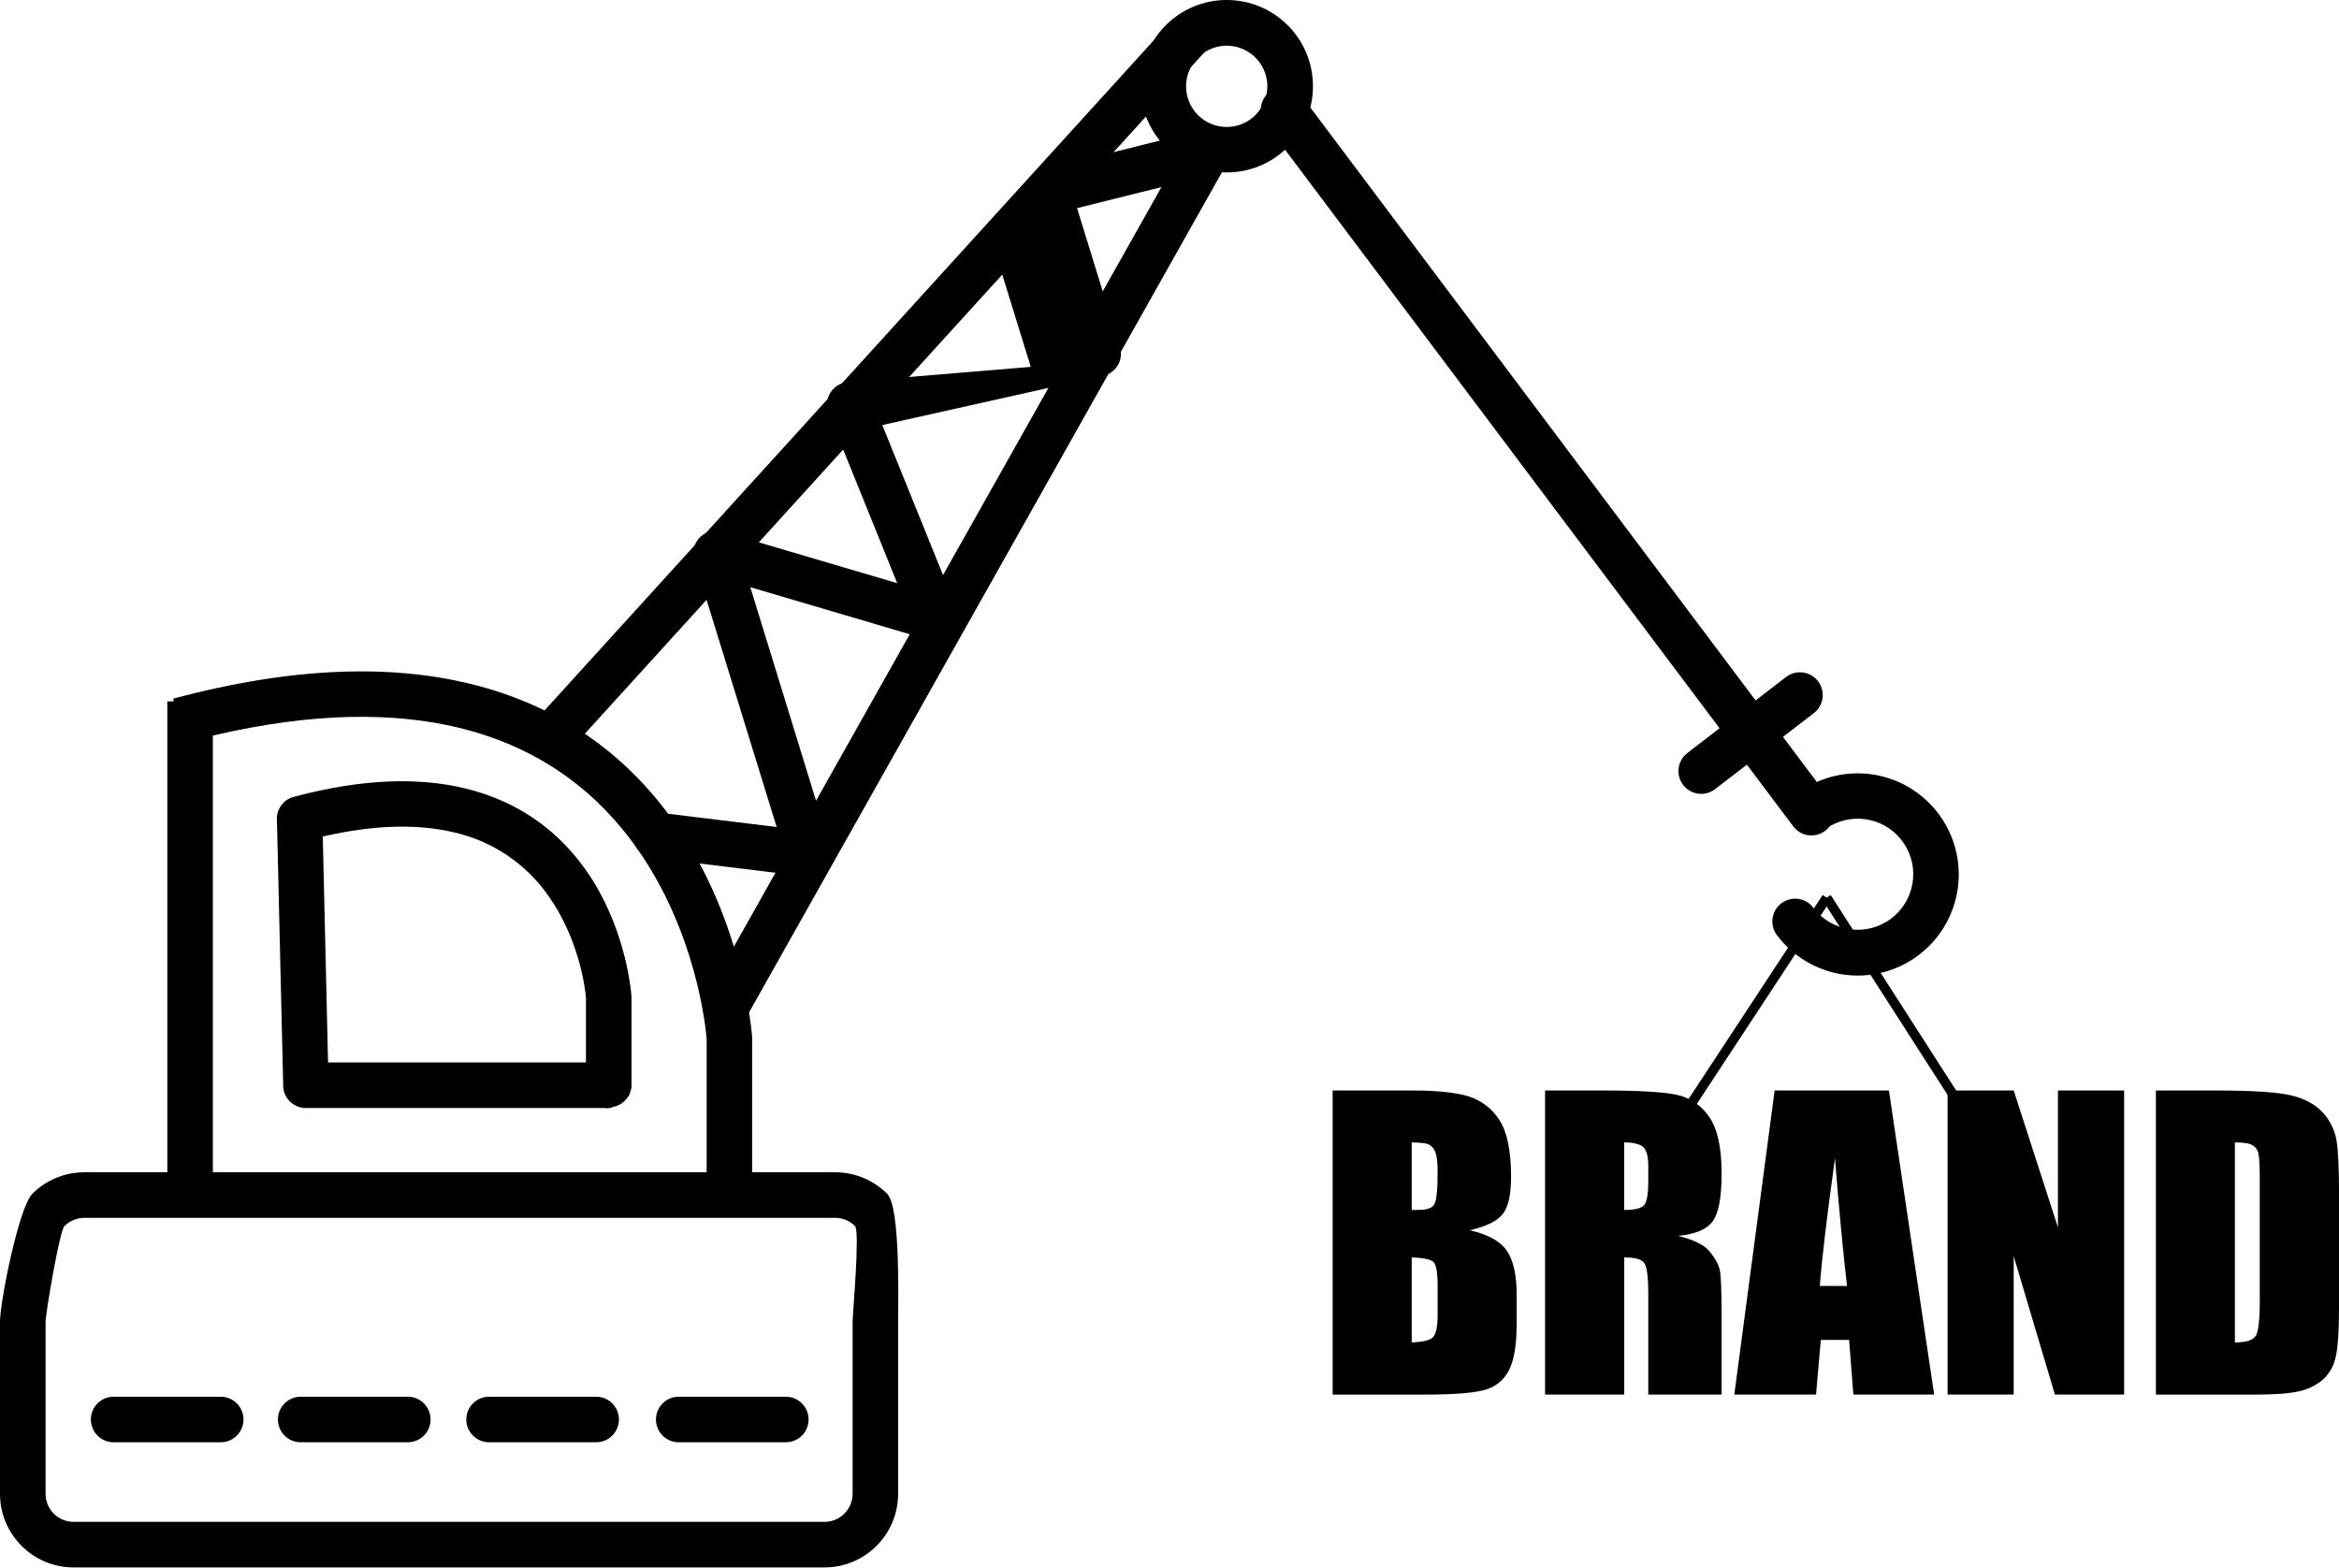
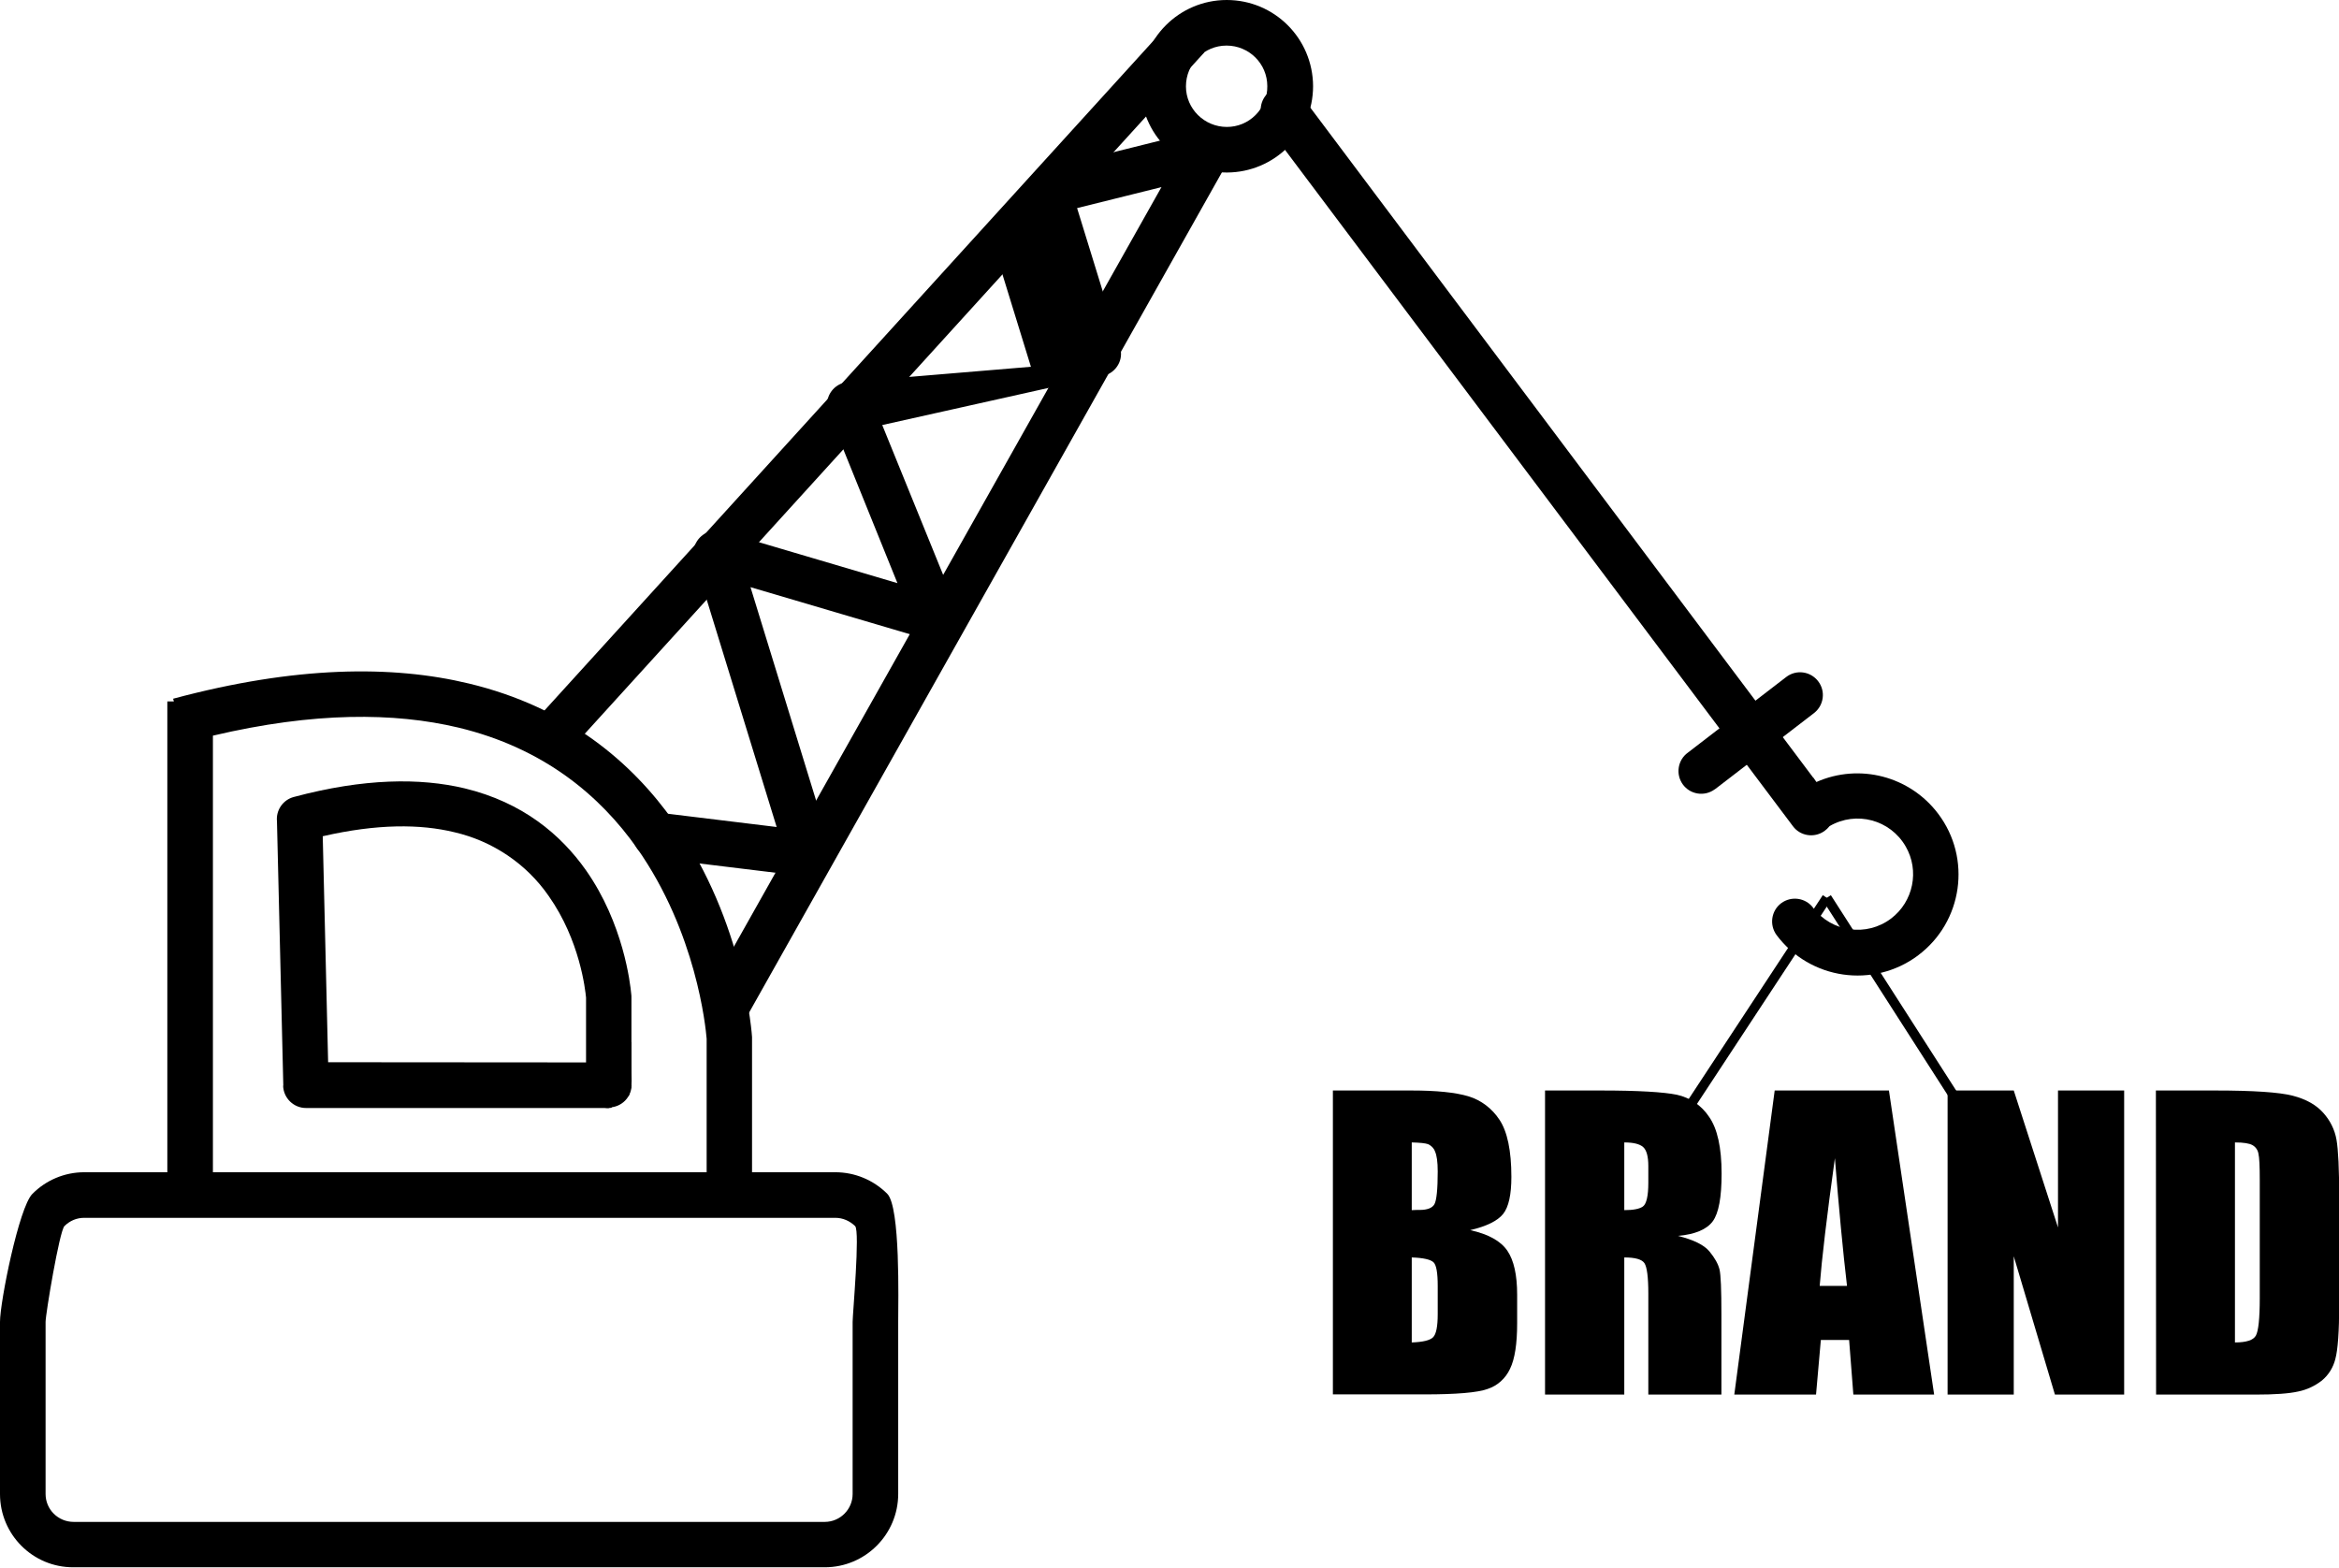
- <svg xmlns="http://www.w3.org/2000/svg" viewBox="0 0 1216.13 815">
-   <defs>
-     <style>
-       .cls-1 {
-         fill: none;
-         stroke: #000;
-         stroke-miterlimit: 10;
-         stroke-width: 5px;
-       }
-     </style>
-   </defs>
-   <g id="Layer_2" data-name="Layer 2">
-     <g id="Layer_1-2" data-name="Layer 1">
+ <svg xmlns="http://www.w3.org/2000/svg" version="1.1" id="Layer_1" x="0px" y="0px" viewBox="0 0 1216.1 815" style="enable-background:new 0 0 1216.1 815;" xml:space="preserve">
+   <style type="text/css">
+ 	.st0{fill:none;stroke:#000000;stroke-width:5;stroke-miterlimit:10;}
+ </style>
+   <g id="Layer_2_1_">
+     <g id="Layer_1-2">
      <g>
-         <path d="M110.68,382.47V621.38H87V364.68h3.38l-.37-1.4c63.65-17.06,114-17.46,153.78-7.9,51.23,12.31,84.78,40.92,106.73,72.06C387.27,479.61,391,539,391.05,539.15l0,.79v81.44H367.4V540.11c-.49-6-5.34-55.22-36.23-99.06-19.1-27.11-48.3-52-92.85-62.72C205.13,370.35,163.33,370.15,110.68,382.47Z" />
-         <polygon points="626.08 27.32 294.52 392.03 276.94 376.2 608.5 11.5 626.08 27.32" />
-         <polygon points="638.01 84.8 387.56 529.77 366.74 518.58 617.19 73.61 638.01 84.8" />
-         <path d="M342.27,422.49A11.84,11.84,0,0,0,339.4,446L419,455.73h0a11.85,11.85,0,0,0,13.19-10.32,11.72,11.72,0,0,0-.74-5.79L390.11,305.31l93.19,27.5v0a11.84,11.84,0,0,0,14-16.57L458.74,221,572,195.68l-1-11.8,1,11.81a11.84,11.84,0,0,0,10-16.18l-22-71.29,70.37-17.54a11.82,11.82,0,1,0-5.64-23L543,88.11a10.77,10.77,0,0,0-1.44.35,11.84,11.84,0,0,0-7.82,14.81L514.3,120.7l21.63,70.05-94.7,7.9a11.84,11.84,0,0,0-10.44,16.27h0l35.7,88.31-90-26.57A11.83,11.83,0,0,0,361,291.23h0L403.81,430Z" />
-         <path d="M43.78,609.54H434.3a38.14,38.14,0,0,1,27,11.22c6.93,6.92,5.67,56,5.67,66.52v89.49A38.31,38.31,0,0,1,428.75,815H38.24A38.31,38.31,0,0,1,0,776.77V687.28c0-10.52,9.85-59.6,16.77-66.52a38.14,38.14,0,0,1,27-11.22ZM434.3,633.23H43.78a14.5,14.5,0,0,0-10.26,4.28c-2.64,2.64-9.83,45.78-9.83,49.77v89.49a14.61,14.61,0,0,0,14.55,14.54H428.75a14.63,14.63,0,0,0,14.55-14.54V687.28c0-4,3.9-47.13,1.26-49.77A14.5,14.5,0,0,0,434.3,633.23Z" />
-         <path d="M637.8,0A44.83,44.83,0,1,1,593,44.83,44.83,44.83,0,0,1,637.8,0Zm21.14,44.83a21.13,21.13,0,1,0-6.19,15A21.15,21.15,0,0,0,658.94,44.83Z" />
-         <path d="M676.85,50a11.84,11.84,0,1,0-18.94,14.22l272.62,363,1.83,2.44a11.85,11.85,0,0,0,16.2,2.63h0c.13-.09.25-.17.37-.27a11.76,11.76,0,0,0,2.2-2.14l.31-.32a28.88,28.88,0,0,1,31.83,48.07h0A28.95,28.95,0,0,1,942.82,472l0,0h0a11.84,11.84,0,1,0-18.94,14.22h0l0,0a52.49,52.49,0,0,0,73.56,10.49h0a52.57,52.57,0,0,0-52.85-90.1L943,404.34l-.06,0L676.85,50Zm3.94,486.58c0-.18,0-.37,0-.56Z" />
-         <path d="M877.58,391.34A11.84,11.84,0,1,0,892,410.11l51.06-39.3A11.84,11.84,0,1,0,928.64,352Z" />
-         <path d="M304.66,564.28a11.85,11.85,0,0,0,23.69,0L316.5,576.12H159.05a11.85,11.85,0,0,1-11.85-11.57h.05L144,427.06a11.84,11.84,0,0,1,8.71-12.74l3.07,11.44-3.06-11.43c36.64-9.81,65.76-10,88.89-4.45,30.23,7.26,50,24.14,63,42.51,19.5,27.67,23.11,58.88,23.62,64.48a11.62,11.62,0,0,1,.12,1.67v45.74c0-2.6.08-.63-.48,1.06-.84,2.57-2.9,6.26-6.85,6.26l-16.36-7.32Zm0-11.85V518.75c-.36-4.13-3.2-29.78-19.39-52.76a81.81,81.81,0,0,0-49.1-33.16c-17.7-4.26-40.08-4.39-68.35,2.12l2.75,117.48Z" />
-         <path d="M58.75,726.23a11.85,11.85,0,0,0,0,23.69h55.67a11.85,11.85,0,1,0,0-23.69Z" />
-         <path d="M156.69,726.23a11.85,11.85,0,1,0,0,23.69h55.67a11.85,11.85,0,0,0,0-23.69Z" />
-         <path d="M254.63,726.23a11.85,11.85,0,1,0,0,23.69H310.3a11.85,11.85,0,0,0,0-23.69Z" />
-         <path d="M352.56,726.23a11.85,11.85,0,0,0,0,23.69h55.67a11.85,11.85,0,1,0,0-23.69Z" />
-         <polygon points="318.01 541.88 328.34 541.84 328.34 553.68 328.35 561.95 328.34 564.6 327.05 569.62 324.66 571.14 320.99 572.44 317.84 576.05 316.7 576.12 315.51 576.12 313.28 575.82 301.28 571.73 292 572.12 290.46 569.53 290.46 553.72 318.86 555.11 318.01 541.88" />
+         <path d="M110.7,382.5v238.9H87V364.7h3.4l-0.4-1.4c63.7-17.1,114-17.5,153.8-7.9c51.2,12.3,84.8,40.9,106.7,72.1     C387.3,479.6,391,539,391,539.2v0.8v81.4h-23.6v-81.3c-0.5-6-5.3-55.2-36.2-99.1c-19.1-27.1-48.3-52-92.9-62.7     C205.1,370.4,163.3,370.1,110.7,382.5z" />
+         <polygon points="626.1,27.3 294.5,392 276.9,376.2 608.5,11.5    " />
+         <polygon points="638,84.8 387.6,529.8 366.7,518.6 617.2,73.6    " />
+         <path d="M342.3,422.5c-6.5-0.8-12.4,3.8-13.2,10.3s3.8,12.4,10.3,13.2l0,0l79.6,9.7l0,0c6.5,0.8,12.4-3.8,13.2-10.3     c0.2-2,0-4-0.7-5.8l-41.3-134.3l93.2,27.5l0,0c6.3,1.9,12.9-1.7,14.7-8c0.8-2.9,0.6-5.9-0.7-8.6L458.7,221L572,195.7l-1-11.8     l1,11.8c6.5-0.6,11.4-6.3,10.8-12.8c-0.1-1.2-0.4-2.3-0.8-3.4l-22-71.3l70.4-17.5c6.4-1.6,10.2-8,8.7-14.3s-8-10.2-14.3-8.7l0,0     L543,88.1c-0.5,0.1-1,0.2-1.4,0.3c-6.2,1.9-9.8,8.6-7.8,14.8c0,0,0,0,0,0l-19.4,17.4l21.6,70.1l-94.7,7.9     c-6.5,0.3-11.6,5.8-11.3,12.4c0.1,1.3,0.3,2.7,0.9,3.9l0,0l35.7,88.3l-90-26.6c-6.1-2.3-12.9,0.8-15.3,6.9     c-0.9,2.5-1,5.2-0.2,7.7l0,0L403.8,430L342.3,422.5z" />
+         <path d="M43.8,609.5h390.5c10.1,0,19.8,4,27,11.2c6.9,6.9,5.7,56,5.7,66.5v89.5c0,21.1-17.1,38.2-38.2,38.2H38.2     C17.1,815,0,797.9,0,776.8v-89.5c0-10.5,9.9-59.6,16.8-66.5C23.9,613.6,33.6,609.5,43.8,609.5L43.8,609.5z M434.3,633.2H43.8     c-3.9,0-7.5,1.5-10.3,4.3c-2.6,2.6-9.8,45.8-9.8,49.8v89.5c0,8,6.5,14.5,14.6,14.5h390.5c8,0,14.5-6.5,14.5-14.5v-89.5     c0-4,3.9-47.1,1.3-49.8C441.8,634.8,438.2,633.2,434.3,633.2z" />
+         <path d="M637.8,0c24.8,0,44.8,20,44.9,44.8c0,24.8-20,44.8-44.8,44.9c-24.8,0-44.8-20-44.9-44.8c0,0,0,0,0,0     C593,20.1,613.1,0,637.8,0z M658.9,44.8c0-11.7-9.5-21.1-21.2-21.1c-11.7,0-21.1,9.5-21.1,21.2S626.2,66,637.9,66     c5.6,0,10.9-2.2,14.9-6.2C656.7,55.9,659,50.5,658.9,44.8z" />
+         <path d="M676.8,50c-3.9-5.2-11.3-6.3-16.6-2.4c-5.2,3.9-6.3,11.3-2.4,16.6l0,0l272.6,363l1.8,2.4c3.8,5.1,11,6.2,16.2,2.6l0,0     c0.1-0.1,0.2-0.2,0.4-0.3c0.8-0.6,1.6-1.3,2.2-2.1l0.3-0.3c13.8-8,31.5-3.3,39.5,10.6c7.3,12.6,4,28.7-7.6,37.5l0,0     c-12.7,9.6-30.8,7.1-40.5-5.6l0,0l0,0c-3.9-5.2-11.3-6.3-16.6-2.4c-5.2,3.9-6.3,11.3-2.4,16.6l0,0l0,0l0,0     c17.4,23.2,50.3,27.9,73.5,10.6c0,0,0.1,0,0.1-0.1l0,0c23.2-17.4,27.9-50.4,10.4-73.6c-14.7-19.5-40.9-26.4-63.3-16.5l-1.6-2.3     h-0.1L676.8,50z M680.8,536.6c0-0.2,0-0.4,0-0.6V536.6z" />
+         <path d="M877.6,391.3c-5.3,3.8-6.5,11.2-2.7,16.5c3.8,5.3,11.2,6.5,16.5,2.7c0.2-0.1,0.4-0.3,0.6-0.4l51.1-39.3     c5.2-4,6.2-11.4,2.2-16.6s-11.4-6.2-16.6-2.2l0,0L877.6,391.3z" />
+         <path d="M304.7,564.3c0.2,6.5,5.6,11.7,12.2,11.5c6.3-0.2,11.3-5.2,11.5-11.5l-11.9,11.8H159.1c-6.4,0-11.7-5.1-11.9-11.6h0.1     L144,427.1c-0.6-5.8,3.1-11.2,8.7-12.7l3.1,11.4l-3.1-11.4c36.6-9.8,65.8-10,88.9-4.5c30.2,7.3,50,24.1,63,42.5     c19.5,27.7,23.1,58.9,23.6,64.5c0.1,0.6,0.1,1.1,0.1,1.7v45.7c0-2.6,0.1-0.6-0.5,1.1c-0.8,2.6-2.9,6.3-6.9,6.3L304.7,564.3     L304.7,564.3z M304.7,552.4v-33.7c-0.4-4.1-3.2-29.8-19.4-52.8c-11.6-16.8-29.2-28.6-49.1-33.2c-17.7-4.3-40.1-4.4-68.4,2.1     l2.8,117.5L304.7,552.4z" />
+         <polygon points="318,541.9 328.3,541.8 328.3,553.7 328.4,562 328.3,564.6 327,569.6 324.7,571.1 321,572.4 317.8,576      316.7,576.1 315.5,576.1 313.3,575.8 301.3,571.7 292,572.1 290.5,569.5 290.5,553.7 318.9,555.1    " />
      </g>
      <g>
-         <path d="M692.89,567h41q19.44,0,29.45,3a29.18,29.18,0,0,1,16.16,12.24q6.15,9.22,6.15,29.72,0,13.86-4.34,19.32t-17.14,8.4q14.25,3.22,19.33,10.7t5.08,22.91V688q0,16-3.66,23.74a19.73,19.73,0,0,1-11.67,10.55q-8,2.84-32.81,2.84H692.89ZM734,594v35.16c1.76-.07,3.13-.1,4.1-.1q6.06,0,7.72-3t1.66-17c0-5-.46-8.41-1.37-10.4a6.58,6.58,0,0,0-3.56-3.76Q740.35,594.13,734,594Zm0,59.77V698q8.7-.3,11.09-2.74t2.39-12V668.54q0-10.15-2.15-12.3T734,653.8Z" />
-         <path d="M803.34,567h29.1q29.1,0,39.4,2.25a27.14,27.14,0,0,1,16.8,11.47q6.5,9.22,6.49,29.45,0,18.45-4.59,24.8t-18.06,7.62q12.21,3,16.4,8.1t5.23,9.33q1,4.25,1,23.39v41.7H857V672.55q0-12.7-2-15.73t-10.5-3v71.29H803.34Zm41.11,27v35.16q6.93,0,9.72-1.91T857,614.93v-8.69q0-7.51-2.68-9.86T844.45,594Z" />
-         <path d="M982.12,567l23.51,158.11h-42l-2.21-28.42H946.7l-2.47,28.42h-42.5L922.7,567ZM960.33,668.64q-3.12-26.86-6.26-66.41-6.29,45.42-7.89,66.41Z" />
-         <path d="M1104.41,567V725.09h-36L1047,653.21v71.88h-34.38V567H1047l23,71.19V567Z" />
-         <path d="M1120.92,567h30.76q29.77,0,40.28,2.74t16,9a28.5,28.5,0,0,1,6.83,13.92q1.37,7.67,1.37,30.12v55.37q0,21.3-2,28.47a21.41,21.41,0,0,1-7,11.23,29.18,29.18,0,0,1-12.31,5.67q-7.32,1.6-22.07,1.61h-51.85ZM1162,594V698q8.88,0,10.94-3.57t2-19.38V613.66q0-10.74-.69-13.77a6.51,6.51,0,0,0-3.12-4.44Q1168.76,594,1162,594Z" />
+         <path d="M692.9,567h41c13,0,22.8,1,29.5,3c6.7,2,12.4,6.4,16.2,12.2c4.1,6.1,6.2,16.1,6.2,29.7c0,9.2-1.4,15.7-4.3,19.3     c-2.9,3.6-8.6,6.4-17.1,8.4c9.5,2.1,15.9,5.7,19.3,10.7s5.1,12.6,5.1,22.9V688c0,10.7-1.2,18.6-3.7,23.7     c-2.3,5-6.5,8.8-11.7,10.5c-5.3,1.9-16.3,2.8-32.8,2.8h-47.6V567z M734,594v35.2c1.8-0.1,3.1-0.1,4.1-0.1c4,0,6.6-1,7.7-3     s1.7-7.7,1.7-17c0-5-0.5-8.4-1.4-10.4c-0.6-1.7-1.9-3-3.6-3.8C741.1,594.4,738.2,594.1,734,594z M734,653.8V698     c5.8-0.2,9.5-1.1,11.1-2.7c1.6-1.6,2.4-5.6,2.4-12v-14.7c0-6.8-0.7-10.9-2.2-12.3S740.1,654,734,653.8L734,653.8z" />
+         <path d="M803.3,567h29.1c19.4,0,32.5,0.8,39.4,2.2c6.9,1.5,12.9,5.6,16.8,11.5c4.3,6.1,6.5,16,6.5,29.5c0,12.3-1.5,20.6-4.6,24.8     c-3.1,4.2-9.1,6.8-18.1,7.6c8.1,2,13.6,4.7,16.4,8.1s4.5,6.5,5.2,9.3c0.7,2.8,1,10.6,1,23.4v41.7H857v-52.6     c0-8.5-0.7-13.7-2-15.7c-1.3-2-4.8-3-10.5-3v71.3h-41.2V567z M844.5,594v35.2c4.6,0,7.9-0.6,9.7-1.9s2.8-5.4,2.8-12.3v-8.7     c0-5-0.9-8.3-2.7-9.9C852.5,594.8,849.2,594,844.5,594z" />
+         <path d="M982.1,567l23.5,158.1h-42l-2.2-28.4h-14.7l-2.5,28.4h-42.5l21-158.1H982.1z M960.3,668.6c-2.1-17.9-4.2-40-6.3-66.4     c-4.2,30.3-6.8,52.4-7.9,66.4H960.3z" />
+         <path d="M1104.4,567v158.1h-36l-21.4-71.9v71.9h-34.4V567h34.4l23,71.2V567H1104.4z" />
+         <path d="M1120.9,567h30.8c19.8,0,33.3,0.9,40.3,2.7c7,1.8,12.3,4.8,16,9c3.5,3.9,5.9,8.7,6.8,13.9c0.9,5.1,1.4,15.2,1.4,30.1     v55.4c0,14.2-0.7,23.7-2,28.5c-1.1,4.4-3.5,8.3-7,11.2c-3.6,2.8-7.8,4.8-12.3,5.7c-4.9,1.1-12.2,1.6-22.1,1.6h-51.8L1120.9,567z      M1162,594v104c5.9,0,9.6-1.2,10.9-3.6s2-8.8,2-19.4v-61.4c0-7.2-0.2-11.8-0.7-13.8c-0.3-1.9-1.5-3.5-3.1-4.4     C1169.5,594.5,1166.5,594,1162,594z" />
      </g>
-       <line class="cls-1" x1="878.48" y1="575.16" x2="949.75" y2="466.75" />
-       <line class="cls-1" x1="1018.51" y1="573.87" x2="949.75" y2="466.75" />
+       <line class="st0" x1="878.5" y1="575.2" x2="949.8" y2="466.8" />
+       <line class="st0" x1="1018.5" y1="573.9" x2="949.8" y2="466.8" />
    </g>
  </g>
</svg>
